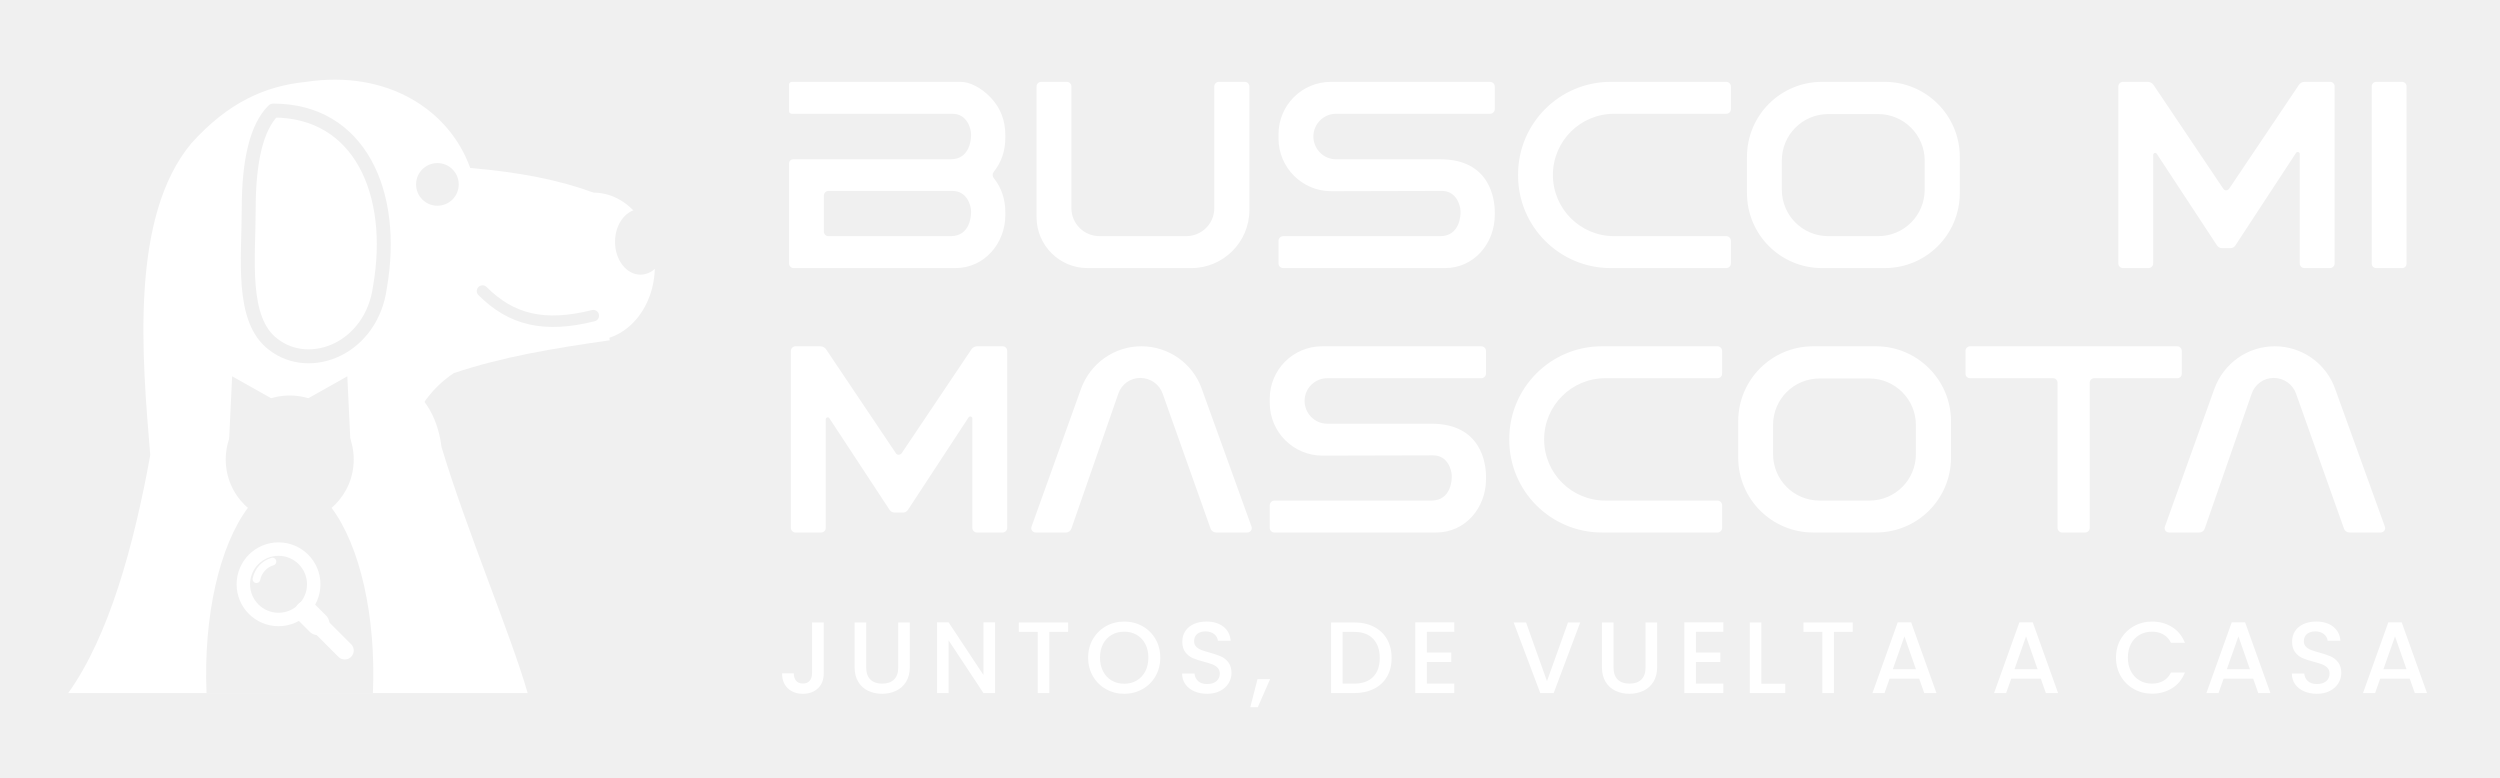
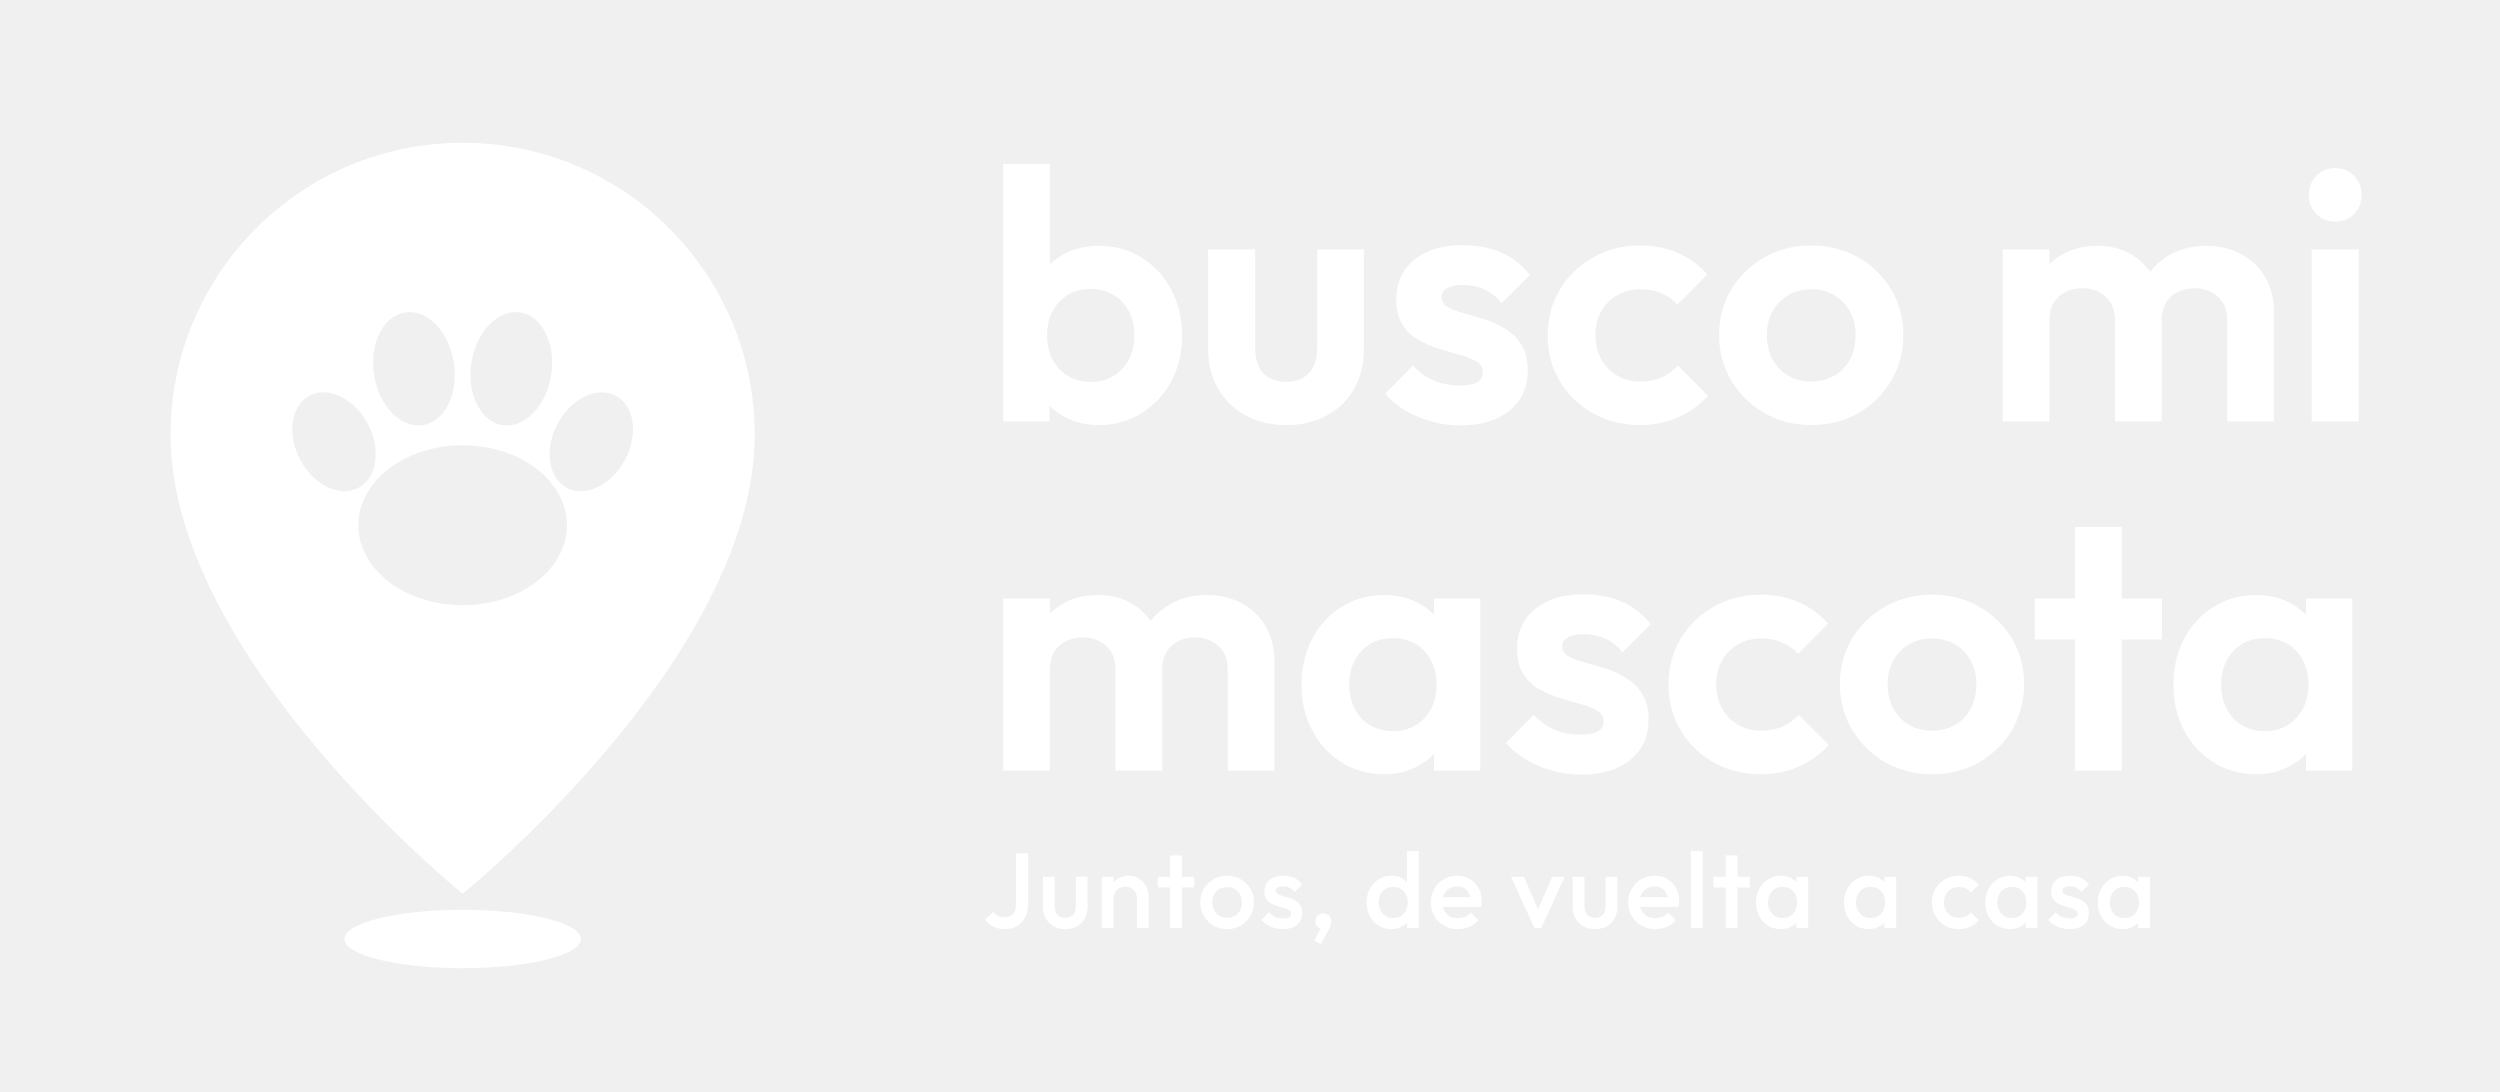
- <svg xmlns="http://www.w3.org/2000/svg" viewBox="0 0 733 228" width="733" height="228" role="img" aria-label="Busco mi mascota. Juntos, de vuelta a casa">
-   <g transform="translate(-13.07548 -6.669989) scale(2.004574)">
-     <defs>
-       <mask id="k2" maskUnits="userSpaceOnUse" x="-20" y="-20" width="260" height="360">
-         <rect x="-20" y="-20" width="260" height="360" fill="#fff" />
-         <path d="M90 40 C111 40 120 60 116 83 C114 98 99 104 90 97 C82 91 84 76 84 64 C84 52 86 44 90 40 Z" fill="none" stroke="#000" stroke-width="3.4" stroke-linejoin="round" />
-         <ellipse cx="179.5" cy="72" rx="6.2" ry="8" fill="#000" />
-         <circle cx="130" cy="58" r="5.2" fill="#000" />
-         <path d="M168 90 C156 93 148 91 141 84" fill="none" stroke="#000" stroke-width="2.8" stroke-linecap="round" />
-         <g transform="translate(94 182) scale(.78) translate(-30 -100)">
-           <g fill="#000">
-             <circle cx="30" cy="27" r="20" />
-             <path d="M11 22 L12 1 L28 10 Z" />
-             <path d="M49 22 L48 1 L32 10 Z" />
-             <path d="M17 42 C8 54 3 76 4 100 L56 100 C57 76 52 54 43 42 Z" />
-           </g>
-         </g>
-       </mask>
-     </defs>
-     <g transform="translate(-7.5 -4.5) scale(.6)">
-       <g mask="url(#k2)">
-         <g fill="#ffffff">
-           <path d="M60 124 C58 100 55 66 70 48 C79 38 88 34 98 33 C118 30 133 40 138 54 C150 55 160 57 168 60 L172 96 C158 98 146 100 134 104 C128 108 124 114 122 122 L100 134 Z" />
-           <ellipse cx="168" cy="78" rx="15" ry="18" />
-           <path d="M60 124 C56 146 50 168 40 182 L152 182 C148 168 137 142 131 122 C130 114 126 108 120 106 L100 96 Z" />
-         </g>
+ <svg xmlns="http://www.w3.org/2000/svg" viewBox="0 0 435 190" width="435" height="190" role="img" aria-label="Busco mi mascota. Juntos, de vuelta a casa">
+   <g transform="translate(20 20) scale(1.21)">
+     <mask id="p">
+       <rect width="100" height="124" fill="#fff" />
+       <g fill="#000">
+         <ellipse cx="50" cy="59" rx="15" ry="11.5" transform="rotate(0 50 59)" />
+         <ellipse cx="31.5" cy="47" rx="5.5" ry="7.5" transform="rotate(-28 31.5 47)" />
+         <ellipse cx="43" cy="36.5" rx="5.8" ry="8.2" transform="rotate(-9 43 36.5)" />
+         <ellipse cx="57" cy="36.5" rx="5.8" ry="8.2" transform="rotate(9 57 36.5)" />
+         <ellipse cx="68.5" cy="47" rx="5.5" ry="7.5" transform="rotate(28 68.5 47)" />
      </g>
-       <g transform="translate(94 182) scale(.78) translate(-30 -100)" fill="none" stroke="#ffffff" stroke-linecap="round">
-         <circle cx="26.5" cy="66" r="11" stroke-width="4.2" />
-         <path d="M19.6 64.4 A7.2 7.2 0 0 1 24.6 58.9" stroke-width="2.4" />
-         <line x1="35.2" y1="74.7" x2="38.8" y2="78.3" stroke-width="7.2" />
-         <line x1="39.6" y1="79.1" x2="47.2" y2="86.7" stroke-width="5.6" />
-       </g>
-     </g>
+     </mask>
+     <path mask="url(#p)" fill="#fff" d="M50 112C50 112 8 78 8 46a42 42 0 1 1 84 0C92 78 50 112 50 112Z" />
+     <ellipse cx="50" cy="118.5" rx="17" ry="4.2" fill="#fff" />
  </g>
-   <path fill="#ffffff" d="M294.76 40.38L294.76 39.6C294.76 35.31 293.36 31.64 290.47 28.6C287.58 25.56 284.15 24 281.73 24L232.13 24C231.74 24 231.35 24.39 231.35 24.78L231.35 32.58C231.35 33.05 231.74 33.36 232.13 33.36L279.24 33.36C283.61 33.36 284.62 37.73 284.7 39.05C284.85 40.38 284.54 46.7 278.77 46.7L232.59 46.7C231.89 46.7 231.35 47.24 231.35 47.95L231.35 77.27C231.35 77.98 231.97 78.6 232.67 78.6L280.17 78.6C288.68 78.6 294.76 71.27 294.76 63.08L294.76 62.22C294.76 58.32 293.59 54.97 291.33 52.16C290.94 51.61 290.94 50.99 291.33 50.44C293.59 47.63 294.76 44.28 294.76 40.38M278.77 69.24L242.89 69.24C242.19 69.24 241.56 68.69 241.56 67.91L241.56 57.31C241.56 56.6 242.19 55.98 242.89 55.98L279.24 55.98C283.61 55.98 284.62 60.35 284.7 61.6C284.85 63 284.54 69.24 278.77 69.24M365 24L357.35 24C356.65 24 356.03 24.62 356.03 25.33L356.03 61.05C356.03 65.57 352.36 69.24 347.76 69.24L322.41 69.24C317.81 69.24 314.14 65.57 314.14 61.05L314.14 25.33C314.14 24.62 313.52 24 312.81 24L305.25 24C304.55 24 303.92 24.62 303.92 25.33L303.92 63.7C303.92 71.89 310.63 78.6 318.82 78.6L349.32 78.6C358.68 78.6 366.32 70.96 366.32 61.6L366.32 25.33C366.32 24.62 365.7 24 365 24M391.71 46.7C388.04 46.7 385.08 43.66 385.08 39.99C385.08 36.4 388.04 33.36 391.71 33.36L436.87 33.36C437.65 33.36 438.27 32.74 438.27 31.96L438.27 25.4C438.27 24.62 437.65 24 436.87 24L390.23 24C381.72 24 374.86 30.86 374.86 39.37L374.86 40.61C374.86 49.12 381.8 56.06 390.3 56.06L422.75 55.98C427.12 55.98 428.13 60.35 428.21 61.67C428.37 63 428.06 69.24 422.28 69.24L376.26 69.24C375.48 69.24 374.86 69.86 374.86 70.64L374.86 77.27C374.86 77.98 375.48 78.6 376.19 78.6L423.69 78.6C432.27 78.6 438.27 71.27 438.27 63L438.27 62.22C438.27 58.32 436.87 46.7 422.28 46.7M473.25 33.36L506.17 33.36C506.87 33.36 507.5 32.81 507.5 32.03L507.5 25.33C507.5 24.62 506.87 24 506.17 24L472.24 24C457.26 24 445.1 36.17 445.1 51.14L445.1 51.46C445.1 66.43 457.26 78.6 472.24 78.6L506.17 78.6C506.87 78.6 507.5 77.98 507.5 77.27L507.5 70.57C507.5 69.86 506.87 69.24 506.17 69.24L473.25 69.24C463.35 69.24 455.31 61.21 455.31 51.3C455.31 41.39 463.35 33.36 473.25 33.36M552.62 24L534.21 24C522.04 24 512.21 33.83 512.21 46L512.21 56.6C512.21 68.77 522.04 78.6 534.21 78.6L552.62 78.6C564.78 78.6 574.61 68.77 574.61 56.6L574.61 46C574.61 33.83 564.71 24 552.62 24M564.32 55.59C564.32 63.16 558.23 69.24 550.67 69.24L536.08 69.24C528.51 69.24 522.43 63.16 522.43 55.59L522.43 47.09C522.43 39.52 528.51 33.44 536.08 33.44L550.67 33.44C558.15 33.44 564.32 39.52 564.32 47.09M675.69 24C675.07 24 674.45 24.31 674.06 24.86L653.62 55.28C653.15 55.98 652.22 55.98 651.83 55.28L631.39 24.86C631 24.31 630.38 24 629.67 24L622.42 24C621.72 24 621.09 24.62 621.09 25.33L621.09 77.27C621.09 77.98 621.72 78.6 622.42 78.6L629.99 78.6C630.69 78.6 631.31 77.98 631.31 77.27L631.31 45.45C631.31 44.83 632.09 44.59 632.4 45.14L650.03 71.97C650.34 72.44 650.89 72.75 651.44 72.75L654.01 72.75C654.56 72.75 655.1 72.44 655.41 71.97L673.2 44.83C673.51 44.36 674.29 44.59 674.29 45.14L674.29 77.27C674.29 77.98 674.91 78.6 675.62 78.6L683.18 78.6C683.88 78.6 684.51 77.98 684.51 77.27L684.51 25.33C684.51 24.62 683.96 24 683.18 24M704.28 78.6C705.06 78.6 705.6 78.05 705.6 77.27L705.6 25.33C705.6 24.62 705.06 24 704.28 24L696.71 24C695.93 24 695.39 24.62 695.39 25.33L695.39 77.27C695.39 78.05 695.93 78.6 696.71 78.6" />
-   <path fill="#ffffff" d="M286.49 101.53C285.87 101.53 285.24 101.84 284.85 102.39L264.42 132.81C263.95 133.51 263.01 133.51 262.62 132.81L242.19 102.39C241.8 101.84 241.17 101.53 240.47 101.53L233.22 101.53C232.52 101.53 231.89 102.16 231.89 102.86L231.89 154.81C231.89 155.51 232.52 156.13 233.22 156.13L240.78 156.13C241.49 156.13 242.11 155.51 242.11 154.81L242.11 122.98C242.11 122.36 242.89 122.12 243.2 122.67L260.83 149.5C261.14 149.97 261.69 150.28 262.23 150.28L264.81 150.28C265.35 150.28 265.9 149.97 266.21 149.5L284 122.36C284.31 121.89 285.09 122.12 285.09 122.67L285.09 154.81C285.09 155.51 285.71 156.13 286.41 156.13L293.98 156.13C294.68 156.13 295.31 155.51 295.31 154.81L295.31 102.86C295.31 102.16 294.76 101.53 293.98 101.53M366.95 154.42L352.36 114.01C349.71 106.52 342.61 101.53 334.65 101.53C326.7 101.53 319.68 106.52 316.95 114.01L302.44 154.42C302.13 155.27 302.75 156.13 303.69 156.13L312.5 156.13C313.28 156.13 313.91 155.66 314.14 154.96L327.87 115.49C328.8 112.69 331.38 110.81 334.34 110.81C337.31 110.81 339.96 112.69 340.89 115.42L354.93 154.96C355.17 155.66 355.87 156.13 356.57 156.13L365.7 156.13C366.63 156.13 367.26 155.2 366.95 154.42M389.13 124.23C385.47 124.23 382.5 121.19 382.5 117.52C382.5 113.93 385.47 110.89 389.13 110.89L434.3 110.89C435.08 110.89 435.7 110.27 435.7 109.49L435.7 102.94C435.7 102.16 435.08 101.53 434.3 101.53L387.65 101.53C379.15 101.53 372.29 108.4 372.29 116.9L372.29 118.15C372.29 126.65 379.23 133.59 387.73 133.59L420.18 133.51C424.55 133.51 425.56 137.88 425.64 139.21C425.79 140.53 425.48 146.77 419.71 146.77L373.69 146.77C372.91 146.77 372.29 147.4 372.29 148.18L372.29 154.81C372.29 155.51 372.91 156.13 373.61 156.13L421.11 156.13C429.69 156.13 435.7 148.8 435.7 140.53L435.7 139.75C435.7 135.85 434.3 124.23 419.71 124.23M470.68 110.89L503.6 110.89C504.3 110.89 504.92 110.35 504.92 109.57L504.92 102.86C504.92 102.16 504.3 101.53 503.6 101.53L469.67 101.53C454.69 101.53 442.52 113.7 442.52 128.68L442.52 128.99C442.52 143.96 454.69 156.13 469.67 156.13L503.6 156.13C504.3 156.13 504.92 155.51 504.92 154.81L504.92 148.1C504.92 147.4 504.3 146.77 503.6 146.77L470.68 146.77C460.77 146.77 452.74 138.74 452.74 128.83C452.74 118.93 460.77 110.89 470.68 110.89M550.04 101.53L531.63 101.53C519.47 101.53 509.64 111.36 509.64 123.53L509.64 134.14C509.64 146.3 519.47 156.13 531.63 156.13L550.04 156.13C562.21 156.13 572.04 146.3 572.04 134.14L572.04 123.53C572.04 111.36 562.13 101.53 550.04 101.53M561.74 133.12C561.74 140.69 555.66 146.77 548.09 146.77L533.51 146.77C525.94 146.77 519.86 140.69 519.86 133.12L519.86 124.62C519.86 117.05 525.94 110.97 533.51 110.97L548.09 110.97C555.58 110.97 561.74 117.05 561.74 124.62M577.61 101.53C576.91 101.53 576.29 102.16 576.29 102.86L576.29 109.57C576.29 110.35 576.91 110.89 577.61 110.89L601.95 110.89C602.73 110.89 603.27 111.52 603.27 112.22L603.27 154.81C603.27 155.51 603.9 156.13 604.6 156.13L611.39 156.13C612.09 156.13 612.71 155.51 612.71 154.81L612.71 112.22C612.71 111.52 613.26 110.89 614.04 110.89L638.37 110.89C639.08 110.89 639.7 110.35 639.7 109.57L639.7 102.86C639.7 102.16 639.08 101.53 638.37 101.53M699.25 154.42L684.66 114.01C682.01 106.52 674.91 101.53 666.96 101.53C659 101.53 651.98 106.52 649.25 114.01L634.74 154.42C634.43 155.27 635.06 156.13 635.99 156.13L644.81 156.13C645.59 156.13 646.21 155.66 646.44 154.96L660.17 115.49C661.11 112.69 663.68 110.81 666.65 110.81C669.61 110.81 672.26 112.69 673.2 115.42L687.24 154.96C687.47 155.66 688.17 156.13 688.88 156.13L698 156.13C698.94 156.13 699.56 155.2 699.25 154.42" />
-   <path fill="#ffffff" d="M238.09 182.5L241.52 182.5L241.52 197.43Q241.52 200.2 239.83 201.81Q238.15 203.42 235.41 203.42L235.41 203.42Q232.67 203.42 230.99 201.81Q229.3 200.2 229.3 197.43L229.3 197.43L232.73 197.43Q232.76 198.8 233.43 199.6Q234.1 200.41 235.41 200.41L235.41 200.41Q236.72 200.41 237.41 199.59Q238.09 198.77 238.09 197.43L238.09 197.43L238.09 182.5M250.57 182.5L253.97 182.5L253.97 195.7Q253.97 198.06 255.21 199.25Q256.44 200.44 258.65 200.44L258.65 200.44Q260.88 200.44 262.12 199.25Q263.36 198.06 263.36 195.7L263.36 195.7L263.36 182.5L266.75 182.5L266.75 195.64Q266.75 198.17 265.65 199.93Q264.55 201.69 262.7 202.55Q260.85 203.42 258.62 203.42L258.62 203.42Q256.38 203.42 254.55 202.55Q252.72 201.69 251.65 199.93Q250.57 198.17 250.57 195.64L250.57 195.64L250.57 182.5M291.75 182.47L291.75 203.21L288.35 203.21L278.13 187.75L278.13 203.21L274.74 203.21L274.74 182.47L278.13 182.47L288.35 197.91L288.35 182.47L291.75 182.47M298.72 182.5L313.17 182.5L313.17 185.27L307.66 185.27L307.66 203.21L304.26 203.21L304.26 185.27L298.72 185.27L298.72 182.5M329.61 203.42Q326.72 203.42 324.29 202.06Q321.87 200.71 320.45 198.28Q319.04 195.85 319.04 192.81L319.04 192.81Q319.04 189.77 320.45 187.36Q321.87 184.95 324.29 183.59Q326.72 182.24 329.61 182.24L329.61 182.24Q332.53 182.24 334.96 183.59Q337.39 184.95 338.79 187.36Q340.19 189.77 340.19 192.81L340.19 192.81Q340.19 195.85 338.79 198.28Q337.39 200.71 334.96 202.06Q332.53 203.42 329.61 203.42L329.61 203.42M329.61 200.47Q331.67 200.47 333.28 199.53Q334.88 198.59 335.79 196.85Q336.7 195.11 336.7 192.81L336.7 192.81Q336.7 190.52 335.79 188.79Q334.88 187.06 333.28 186.14Q331.67 185.21 329.61 185.21L329.61 185.21Q327.56 185.21 325.95 186.14Q324.34 187.06 323.43 188.79Q322.52 190.52 322.52 192.81L322.52 192.81Q322.52 195.11 323.43 196.85Q324.34 198.59 325.95 199.53Q327.56 200.47 329.61 200.47L329.61 200.47M353.92 203.42Q351.84 203.42 350.17 202.69Q348.5 201.96 347.55 200.62Q346.59 199.28 346.59 197.49L346.59 197.49L350.23 197.49Q350.35 198.83 351.28 199.69Q352.22 200.56 353.92 200.56L353.92 200.56Q355.68 200.56 356.66 199.71Q357.65 198.86 357.65 197.52L357.65 197.52Q357.65 196.48 357.03 195.82Q356.42 195.17 355.52 194.81Q354.61 194.45 353 194.03L353 194.03Q350.97 193.5 349.71 192.95Q348.44 192.39 347.55 191.23Q346.65 190.07 346.65 188.13L346.65 188.13Q346.65 186.35 347.55 185.01Q348.44 183.67 350.05 182.95Q351.66 182.24 353.77 182.24L353.77 182.24Q356.78 182.24 358.7 183.74Q360.62 185.24 360.83 187.87L360.83 187.87L357.08 187.87Q356.99 186.73 356.01 185.93Q355.02 185.13 353.42 185.13L353.42 185.13Q351.96 185.13 351.03 185.87Q350.11 186.62 350.11 188.02L350.11 188.02Q350.11 188.97 350.69 189.58Q351.27 190.19 352.16 190.55Q353.06 190.91 354.61 191.32L354.61 191.32Q356.66 191.89 357.96 192.45Q359.25 193.02 360.16 194.2Q361.07 195.37 361.07 197.34L361.07 197.34Q361.07 198.92 360.22 200.32Q359.37 201.72 357.75 202.57Q356.13 203.42 353.92 203.42L353.92 203.42M368.7 199.13L372.39 199.13L368.79 207.35L366.58 207.35L368.7 199.13M397.03 182.5Q400.34 182.5 402.82 183.77Q405.31 185.04 406.67 187.4Q408.02 189.77 408.02 192.93L408.02 192.93Q408.02 196.09 406.67 198.41Q405.31 200.74 402.82 201.97Q400.34 203.21 397.03 203.21L397.03 203.21L390.27 203.21L390.27 182.5L397.03 182.5M397.03 200.44Q400.66 200.44 402.6 198.47Q404.54 196.51 404.54 192.93L404.54 192.93Q404.54 189.33 402.6 187.3Q400.66 185.27 397.03 185.27L397.03 185.27L393.66 185.27L393.66 200.44L397.03 200.44M426.4 185.24L418.36 185.24L418.36 191.32L425.51 191.32L425.51 194.09L418.36 194.09L418.36 200.44L426.4 200.44L426.4 203.21L414.96 203.21L414.96 182.47L426.4 182.47L426.4 185.24M459.74 182.5L463.32 182.5L455.54 203.21L451.61 203.21L443.8 182.5L447.44 182.5L453.57 199.72L459.74 182.5M469.69 182.5L473.09 182.5L473.09 195.7Q473.09 198.06 474.32 199.25Q475.56 200.44 477.77 200.44L477.77 200.44Q480 200.44 481.24 199.25Q482.47 198.06 482.47 195.7L482.47 195.7L482.47 182.5L485.87 182.5L485.87 195.64Q485.87 198.17 484.77 199.93Q483.66 201.69 481.82 202.55Q479.97 203.42 477.74 203.42L477.74 203.42Q475.5 203.42 473.67 202.55Q471.84 201.69 470.76 199.93Q469.69 198.17 469.69 195.64L469.69 195.64L469.69 182.5M505.29 185.24L497.25 185.24L497.25 191.32L504.4 191.32L504.4 194.09L497.25 194.09L497.25 200.44L505.29 200.44L505.29 203.21L493.85 203.21L493.85 182.47L505.29 182.47L505.29 185.24M516.43 182.5L516.43 200.47L523.44 200.47L523.44 203.21L513.04 203.21L513.04 182.5L516.43 182.5M528.77 182.5L543.22 182.5L543.22 185.27L537.71 185.27L537.71 203.21L534.31 203.21L534.31 185.27L528.77 185.27L528.77 182.5M564.19 203.21L562.7 198.98L554.03 198.98L552.54 203.21L549 203.21L556.41 182.47L560.35 182.47L567.77 203.21L564.19 203.21M554.98 196.21L561.75 196.21L558.38 186.59L554.98 196.21M599.85 203.21L598.36 198.98L589.69 198.98L588.2 203.21L584.66 203.21L592.08 182.47L596.01 182.47L603.43 203.21L599.85 203.21M590.65 196.21L597.41 196.21L594.04 186.59L590.65 196.21M620.41 192.81Q620.41 189.77 621.82 187.36Q623.24 184.95 625.67 183.59Q628.09 182.24 630.98 182.24L630.98 182.24Q634.29 182.24 636.87 183.86Q639.44 185.48 640.61 188.46L640.61 188.46L636.52 188.46Q635.72 186.82 634.29 186.02Q632.86 185.21 630.98 185.21L630.98 185.21Q628.93 185.21 627.32 186.14Q625.71 187.06 624.8 188.79Q623.89 190.52 623.89 192.81L623.89 192.81Q623.89 195.11 624.8 196.83Q625.71 198.56 627.32 199.5Q628.93 200.44 630.98 200.44L630.98 200.44Q632.86 200.44 634.29 199.63Q635.72 198.83 636.52 197.19L636.52 197.19L640.61 197.19Q639.44 200.17 636.87 201.78Q634.29 203.39 630.98 203.39L630.98 203.39Q628.06 203.39 625.65 202.03Q623.24 200.68 621.82 198.26Q620.41 195.85 620.41 192.81L620.41 192.81M662.12 203.21L660.63 198.98L651.96 198.98L650.47 203.21L646.92 203.21L654.34 182.47L658.27 182.47L665.69 203.21L662.12 203.21M652.91 196.21L659.67 196.21L656.31 186.59L652.91 196.21M679.31 203.42Q677.22 203.42 675.55 202.69Q673.88 201.96 672.93 200.62Q671.98 199.28 671.98 197.49L671.98 197.49L675.61 197.49Q675.73 198.83 676.67 199.69Q677.61 200.56 679.31 200.56L679.31 200.56Q681.06 200.56 682.05 199.71Q683.03 198.86 683.03 197.52L683.03 197.52Q683.03 196.48 682.42 195.82Q681.81 195.17 680.9 194.81Q679.99 194.45 678.38 194.03L678.38 194.03Q676.36 193.5 675.09 192.95Q673.82 192.39 672.93 191.23Q672.04 190.07 672.04 188.13L672.04 188.13Q672.04 186.35 672.93 185.01Q673.82 183.67 675.43 182.95Q677.04 182.24 679.16 182.24L679.16 182.24Q682.17 182.24 684.09 183.74Q686.01 185.24 686.22 187.87L686.22 187.87L682.46 187.87Q682.37 186.73 681.39 185.93Q680.41 185.13 678.8 185.13L678.8 185.13Q677.34 185.13 676.42 185.87Q675.49 186.62 675.49 188.02L675.49 188.02Q675.49 188.97 676.07 189.58Q676.65 190.19 677.55 190.55Q678.44 190.91 679.99 191.32L679.99 191.32Q682.05 191.89 683.34 192.45Q684.64 193.02 685.55 194.2Q686.46 195.37 686.46 197.34L686.46 197.34Q686.46 198.92 685.61 200.32Q684.76 201.72 683.13 202.57Q681.51 203.42 679.31 203.42L679.31 203.42M708.02 203.21L706.53 198.98L697.87 198.98L696.38 203.21L692.83 203.21L700.25 182.47L704.18 182.47L711.6 203.21L708.02 203.21M698.82 196.21L705.58 196.21L702.22 186.59L698.82 196.21" />
+   <path fill="#fff" d="M191.18 73.96L191.18 73.96Q187.96 73.96 185.35 72.59L185.35 72.59Q183.8 71.79 182.62 70.61L182.62 70.61L182.62 73.34L174.56 73.34L174.56 28.51L182.69 28.51L182.69 45.99Q183.86 44.82 185.41 44.07L185.41 44.07Q188.02 42.77 191.18 42.77L191.18 42.77Q195.33 42.77 198.62 44.82Q201.91 46.86 203.8 50.4Q205.69 53.93 205.69 58.39L205.69 58.39Q205.69 62.8 203.8 66.33Q201.91 69.86 198.62 71.91Q195.33 73.96 191.18 73.96M189.82 66.45L189.82 66.45Q192.05 66.45 193.75 65.43Q195.46 64.41 196.42 62.58Q197.38 60.75 197.38 58.33L197.38 58.33Q197.38 55.98 196.42 54.15Q195.46 52.32 193.72 51.3Q191.99 50.27 189.75 50.27Q187.52 50.27 185.82 51.3Q184.11 52.32 183.15 54.15Q182.19 55.98 182.19 58.33L182.19 58.33Q182.19 60.75 183.15 62.58Q184.11 64.41 185.85 65.43Q187.58 66.45 189.82 66.45M223.79 73.96L223.79 73.96Q219.82 73.96 216.75 72.28Q213.69 70.61 211.95 67.63Q210.21 64.66 210.21 60.75L210.21 60.75L210.21 43.39L218.4 43.39L218.4 60.56Q218.4 62.42 219.02 63.76Q219.64 65.09 220.88 65.77Q222.12 66.45 223.79 66.45L223.79 66.45Q226.33 66.45 227.76 64.9Q229.19 63.35 229.19 60.56L229.19 60.56L229.19 43.39L237.31 43.39L237.31 60.75Q237.31 64.72 235.6 67.69Q233.9 70.67 230.83 72.31Q227.76 73.96 223.79 73.96M254.05 74.02L254.05 74.02Q251.51 74.02 249.06 73.34Q246.61 72.65 244.56 71.45Q242.52 70.24 241.03 68.5L241.03 68.5L245.86 63.6Q247.41 65.34 249.46 66.21Q251.51 67.07 253.99 67.07L253.99 67.07Q255.97 67.07 256.99 66.52Q258.02 65.96 258.02 64.84L258.02 64.84Q258.02 63.6 256.93 62.92Q255.85 62.24 254.11 61.77Q252.37 61.31 250.48 60.72Q248.59 60.13 246.86 59.17Q245.12 58.21 244.03 56.5Q242.95 54.8 242.95 52.07L242.95 52.07Q242.95 49.22 244.34 47.11Q245.74 45 248.34 43.82Q250.95 42.65 254.48 42.65L254.48 42.65Q258.2 42.65 261.21 43.95Q264.22 45.25 266.2 47.85L266.2 47.85L261.3 52.75Q259.94 51.08 258.23 50.33Q256.53 49.59 254.54 49.59L254.54 49.59Q252.75 49.59 251.78 50.15Q250.82 50.71 250.82 51.7L250.82 51.7Q250.82 52.81 251.91 53.43Q252.99 54.05 254.73 54.52Q256.47 54.98 258.36 55.57Q260.25 56.16 261.95 57.22Q263.66 58.27 264.74 60.01Q265.83 61.74 265.83 64.47L265.83 64.47Q265.83 68.87 262.67 71.45Q259.5 74.02 254.05 74.02M285.42 73.96L285.42 73.96Q280.83 73.96 277.17 71.91Q273.52 69.86 271.41 66.33Q269.3 62.8 269.3 58.39L269.3 58.39Q269.3 53.93 271.41 50.4Q273.52 46.86 277.2 44.79Q280.89 42.71 285.42 42.71L285.42 42.71Q288.95 42.71 291.93 44.01Q294.91 45.31 297.08 47.73L297.08 47.73L291.87 53Q290.69 51.7 289.05 51.02Q287.4 50.33 285.42 50.33L285.42 50.33Q283.19 50.33 281.42 51.36Q279.65 52.38 278.63 54.15Q277.61 55.91 277.61 58.33L277.61 58.33Q277.61 60.69 278.63 62.52Q279.65 64.35 281.42 65.37Q283.19 66.39 285.42 66.39L285.42 66.39Q287.47 66.39 289.11 65.68Q290.75 64.97 291.93 63.6L291.93 63.6L297.2 68.87Q294.91 71.35 291.93 72.65Q288.95 73.96 285.42 73.96M315.18 73.96L315.18 73.96Q310.65 73.96 307.03 71.88Q303.4 69.8 301.26 66.24Q299.12 62.67 299.12 58.27L299.12 58.27Q299.12 53.87 301.23 50.37Q303.34 46.86 307 44.79Q310.65 42.71 315.12 42.71L315.12 42.71Q319.71 42.71 323.33 44.79Q326.96 46.86 329.07 50.37Q331.18 53.87 331.18 58.27L331.18 58.27Q331.18 62.67 329.07 66.24Q326.96 69.8 323.33 71.88Q319.71 73.96 315.18 73.96M315.12 66.39L315.12 66.39Q317.41 66.39 319.18 65.37Q320.95 64.35 321.91 62.52Q322.87 60.69 322.87 58.33L322.87 58.33Q322.87 55.98 321.88 54.18Q320.88 52.38 319.15 51.36Q317.41 50.33 315.12 50.33L315.12 50.33Q312.89 50.33 311.15 51.36Q309.41 52.38 308.42 54.18Q307.43 55.98 307.43 58.33L307.43 58.33Q307.43 60.69 308.42 62.52Q309.41 64.35 311.15 65.37Q312.89 66.39 315.12 66.39M356.6 73.34L348.47 73.34L348.47 43.39L356.6 43.39L356.6 45.99Q357.65 44.94 359.08 44.13L359.08 44.13Q361.68 42.77 364.97 42.77L364.97 42.77Q368.07 42.77 370.61 44.13L370.61 44.13Q372.72 45.31 374.14 47.3L374.14 47.3Q375.63 45.37 377.8 44.2L377.8 44.2Q380.53 42.77 383.88 42.77Q387.22 42.77 389.89 44.17Q392.56 45.56 394.11 48.16Q395.66 50.77 395.66 54.36L395.66 54.36L395.66 73.34L387.53 73.34L387.53 55.67Q387.53 53.06 385.89 51.61Q384.25 50.15 381.83 50.15L381.83 50.15Q380.28 50.15 378.95 50.8Q377.61 51.45 376.87 52.69Q376.13 53.93 376.13 55.67L376.13 55.67L376.13 73.34L368 73.34L368 55.67Q368 53.06 366.36 51.61Q364.72 50.15 362.3 50.15L362.3 50.15Q360.69 50.15 359.39 50.8Q358.08 51.45 357.34 52.69Q356.6 53.93 356.6 55.67L356.6 55.67L356.6 73.34M410.41 73.34L402.23 73.34L402.23 43.39L410.41 43.39L410.41 73.34M406.32 38.55L406.32 38.55Q404.34 38.55 403.03 37.22Q401.73 35.89 401.73 33.9L401.73 33.9Q401.73 31.98 403.03 30.62Q404.34 29.25 406.32 29.25L406.32 29.25Q408.37 29.25 409.64 30.62Q410.91 31.98 410.91 33.9L410.91 33.9Q410.91 35.89 409.64 37.22Q408.37 38.55 406.32 38.55" />
+   <path fill="#fff" d="M182.69 134.1L174.56 134.1L174.56 104.15L182.69 104.15L182.69 106.75Q183.74 105.7 185.17 104.89L185.17 104.89Q187.77 103.53 191.06 103.53L191.06 103.53Q194.16 103.53 196.7 104.89L196.7 104.89Q198.81 106.07 200.23 108.06L200.23 108.06Q201.72 106.13 203.89 104.96L203.89 104.96Q206.62 103.53 209.97 103.53Q213.31 103.53 215.98 104.93Q218.65 106.32 220.2 108.92Q221.75 111.53 221.75 115.12L221.75 115.12L221.75 134.1L213.62 134.1L213.62 116.43Q213.62 113.82 211.98 112.37Q210.34 110.91 207.92 110.91L207.92 110.91Q206.37 110.91 205.04 111.56Q203.7 112.21 202.96 113.45Q202.22 114.69 202.22 116.43L202.22 116.43L202.22 134.1L194.09 134.1L194.09 116.43Q194.09 113.82 192.45 112.37Q190.81 110.91 188.39 110.91L188.39 110.91Q186.78 110.91 185.48 111.56Q184.17 112.21 183.43 113.45Q182.69 114.69 182.69 116.43L182.69 116.43L182.69 134.1M240.84 134.72L240.84 134.72Q236.75 134.72 233.46 132.67Q230.18 130.62 228.32 127.09Q226.46 123.56 226.46 119.15L226.46 119.15Q226.46 114.69 228.32 111.16Q230.18 107.62 233.46 105.58Q236.75 103.53 240.84 103.53L240.84 103.53Q244.07 103.53 246.61 104.83L246.61 104.83Q248.28 105.7 249.52 107L249.52 107L249.52 104.15L257.58 104.15L257.58 134.1L249.52 134.1L249.52 131.18Q248.28 132.48 246.61 133.35L246.61 133.35Q244.07 134.72 240.84 134.72M242.33 127.21L242.33 127.21Q245.74 127.21 247.85 124.95Q249.96 122.69 249.96 119.09L249.96 119.09Q249.96 116.74 248.99 114.91Q248.03 113.08 246.33 112.06Q244.62 111.03 242.33 111.03L242.33 111.03Q240.1 111.03 238.39 112.06Q236.69 113.08 235.73 114.91Q234.77 116.74 234.77 119.09L234.77 119.09Q234.77 121.51 235.73 123.34Q236.69 125.17 238.39 126.19Q240.1 127.21 242.33 127.21M275.07 134.78L275.07 134.78Q272.52 134.78 270.07 134.1Q267.63 133.41 265.58 132.21Q263.53 131 262.05 129.26L262.05 129.26L266.88 124.36Q268.43 126.1 270.48 126.97Q272.52 127.83 275 127.83L275 127.83Q276.99 127.83 278.01 127.28Q279.03 126.72 279.03 125.6L279.03 125.6Q279.03 124.36 277.95 123.68Q276.86 123 275.13 122.53Q273.39 122.07 271.5 121.48Q269.61 120.89 267.87 119.93Q266.14 118.97 265.05 117.26Q263.97 115.56 263.97 112.83L263.97 112.83Q263.97 109.98 265.36 107.87Q266.76 105.76 269.36 104.58Q271.97 103.41 275.5 103.41L275.5 103.41Q279.22 103.41 282.23 104.71Q285.23 106.01 287.22 108.61L287.22 108.61L282.32 113.51Q280.96 111.84 279.25 111.09Q277.55 110.35 275.56 110.35L275.56 110.35Q273.76 110.35 272.8 110.91Q271.84 111.47 271.84 112.46L271.84 112.46Q271.84 113.57 272.93 114.19Q274.01 114.81 275.75 115.28Q277.48 115.74 279.37 116.33Q281.27 116.92 282.97 117.98Q284.68 119.03 285.76 120.77Q286.85 122.5 286.85 125.23L286.85 125.23Q286.85 129.63 283.68 132.21Q280.52 134.78 275.07 134.78M306.44 134.72L306.44 134.72Q301.85 134.72 298.19 132.67Q294.53 130.62 292.43 127.09Q290.32 123.56 290.32 119.15L290.32 119.15Q290.32 114.69 292.43 111.16Q294.53 107.62 298.22 105.55Q301.91 103.47 306.44 103.47L306.44 103.47Q309.97 103.47 312.95 104.77Q315.92 106.07 318.09 108.49L318.09 108.49L312.89 113.76Q311.71 112.46 310.06 111.78Q308.42 111.09 306.44 111.09L306.44 111.09Q304.21 111.09 302.44 112.12Q300.67 113.14 299.65 114.91Q298.63 116.67 298.63 119.09L298.63 119.09Q298.63 121.45 299.65 123.28Q300.67 125.11 302.44 126.13Q304.21 127.15 306.44 127.15L306.44 127.15Q308.48 127.15 310.13 126.44Q311.77 125.73 312.95 124.36L312.95 124.36L318.22 129.63Q315.92 132.11 312.95 133.41Q309.97 134.72 306.44 134.72M336.2 134.72L336.2 134.72Q331.67 134.72 328.04 132.64Q324.42 130.56 322.28 127Q320.14 123.43 320.14 119.03L320.14 119.03Q320.14 114.63 322.25 111.13Q324.36 107.62 328.01 105.55Q331.67 103.47 336.14 103.47L336.14 103.47Q340.72 103.47 344.35 105.55Q347.98 107.62 350.09 111.13Q352.19 114.63 352.19 119.03L352.19 119.03Q352.19 123.43 350.09 127Q347.98 130.56 344.35 132.64Q340.72 134.72 336.2 134.72M336.14 127.15L336.14 127.15Q338.43 127.15 340.2 126.13Q341.96 125.11 342.92 123.28Q343.89 121.45 343.89 119.09L343.89 119.09Q343.89 116.74 342.89 114.94Q341.9 113.14 340.17 112.12Q338.43 111.09 336.14 111.09L336.14 111.09Q333.9 111.09 332.17 112.12Q330.43 113.14 329.44 114.94Q328.45 116.74 328.45 119.09L328.45 119.09Q328.45 121.45 329.44 123.28Q330.43 125.11 332.17 126.13Q333.9 127.15 336.14 127.15M369.18 134.1L361.06 134.1L361.06 111.28L354.05 111.28L354.05 104.15L361.06 104.15L361.06 91.69L369.18 91.69L369.18 104.15L376.19 104.15L376.19 111.28L369.18 111.28L369.18 134.1M392.56 134.72L392.56 134.72Q388.46 134.72 385.18 132.67Q381.89 130.62 380.03 127.09Q378.17 123.56 378.17 119.15L378.17 119.15Q378.17 114.69 380.03 111.16Q381.89 107.62 385.18 105.58Q388.46 103.53 392.56 103.53L392.56 103.53Q395.78 103.53 398.32 104.83L398.32 104.83Q400 105.7 401.24 107L401.24 107L401.24 104.15L409.3 104.15L409.3 134.1L401.24 134.1L401.24 131.18Q400 132.48 398.32 133.35L398.32 133.35Q395.78 134.72 392.56 134.72M394.04 127.21L394.04 127.21Q397.45 127.21 399.56 124.95Q401.67 122.69 401.67 119.09L401.67 119.09Q401.67 116.74 400.71 114.91Q399.75 113.08 398.04 112.06Q396.34 111.03 394.04 111.03L394.04 111.03Q391.81 111.03 390.11 112.06Q388.4 113.08 387.44 114.91Q386.48 116.74 386.48 119.09L386.48 119.09Q386.48 121.51 387.44 123.34Q388.4 125.17 390.11 126.19Q391.81 127.21 394.04 127.21" />
+   <path fill="#fff" d="M174.84 161.67L174.84 161.67Q173.7 161.67 172.82 161.22Q171.93 160.76 171.4 160L171.4 160L172.9 158.62Q173.22 159.11 173.7 159.37Q174.19 159.63 174.76 159.63L174.76 159.63Q175.39 159.63 175.84 159.37Q176.29 159.11 176.53 158.62Q176.77 158.14 176.77 157.47L176.77 157.47L176.77 148.47L178.91 148.47L178.91 157.3Q178.91 158.61 178.4 159.59Q177.89 160.58 176.98 161.13Q176.06 161.67 174.84 161.67M185.35 161.67L185.35 161.67Q184.22 161.67 183.34 161.17Q182.45 160.67 181.96 159.79Q181.47 158.9 181.47 157.75L181.47 157.75L181.47 152.56L183.51 152.56L183.51 157.66Q183.51 158.31 183.73 158.76Q183.94 159.22 184.36 159.46Q184.78 159.7 185.35 159.7L185.35 159.7Q186.25 159.7 186.72 159.17Q187.2 158.64 187.2 157.66L187.2 157.66L187.2 152.56L189.24 152.56L189.24 157.75Q189.24 158.92 188.75 159.81Q188.26 160.69 187.38 161.18Q186.51 161.67 185.35 161.67M199.87 161.49L197.83 161.49L197.83 156.34Q197.83 155.44 197.26 154.87Q196.69 154.29 195.8 154.29L195.8 154.29Q195.2 154.29 194.74 154.55Q194.27 154.81 194.01 155.28Q193.75 155.74 193.75 156.34L193.75 156.34L193.75 161.49L191.71 161.49L191.71 152.56L193.75 152.56L193.75 153.57Q194.12 153.12 194.65 152.82L194.65 152.82Q195.43 152.37 196.41 152.37L196.41 152.37Q197.42 152.37 198.2 152.89Q198.98 153.4 199.43 154.21Q199.87 155.02 199.87 155.89L199.87 155.89L199.87 161.49M205.65 161.49L203.6 161.49L203.6 154.42L201.46 154.42L201.46 152.56L203.6 152.56L203.6 148.84L205.65 148.84L205.65 152.56L207.79 152.56L207.79 154.42L205.65 154.42L205.65 161.49M213.51 161.67L213.51 161.67Q212.2 161.67 211.14 161.05Q210.08 160.43 209.46 159.37Q208.84 158.31 208.84 157.01L208.84 157.01Q208.84 155.7 209.46 154.66Q210.08 153.62 211.14 153Q212.2 152.37 213.51 152.37L213.51 152.37Q214.83 152.37 215.89 152.99Q216.95 153.6 217.57 154.65Q218.19 155.7 218.19 157.01L218.19 157.01Q218.19 158.31 217.57 159.37Q216.95 160.43 215.89 161.05Q214.83 161.67 213.51 161.67M213.51 159.7L213.51 159.7Q214.27 159.7 214.85 159.36Q215.44 159.02 215.77 158.4Q216.09 157.79 216.09 157.01L216.09 157.01Q216.09 156.23 215.76 155.63Q215.42 155.03 214.85 154.69Q214.27 154.35 213.51 154.35L213.51 154.35Q212.76 154.35 212.18 154.69Q211.59 155.03 211.27 155.63Q210.94 156.23 210.94 157.01L210.94 157.01Q210.94 157.79 211.27 158.4Q211.59 159.02 212.18 159.36Q212.76 159.7 213.51 159.7M223.21 161.67L223.21 161.67Q222.46 161.67 221.77 161.48Q221.09 161.28 220.51 160.92Q219.93 160.56 219.5 160.04L219.5 160.04L220.81 158.74Q221.27 159.28 221.88 159.55Q222.48 159.81 223.24 159.81L223.24 159.81Q223.93 159.81 224.29 159.61Q224.64 159.41 224.64 159.02L224.64 159.02Q224.64 158.61 224.3 158.38Q223.97 158.16 223.44 158Q222.91 157.84 222.32 157.68Q221.74 157.51 221.21 157.22Q220.68 156.93 220.34 156.43Q220.01 155.93 220.01 155.13L220.01 155.13Q220.01 154.27 220.41 153.66Q220.81 153.04 221.54 152.71Q222.28 152.37 223.3 152.37L223.3 152.37Q224.38 152.37 225.21 152.76Q226.03 153.14 226.59 153.9L226.59 153.9L225.29 155.2Q224.9 154.72 224.4 154.48Q223.89 154.23 223.24 154.23L223.24 154.23Q222.63 154.23 222.29 154.42Q221.96 154.61 221.96 154.96L221.96 154.96Q221.96 155.33 222.29 155.54Q222.63 155.74 223.16 155.89Q223.69 156.04 224.28 156.22Q224.86 156.39 225.39 156.7Q225.92 157.01 226.26 157.52Q226.59 158.03 226.59 158.85L226.59 158.85Q226.59 160.15 225.68 160.91Q224.77 161.67 223.21 161.67M229.82 164.28L228.68 163.67L229.78 161.6Q229.48 161.53 229.24 161.27L229.24 161.27Q228.87 160.91 228.87 160.35L228.87 160.35Q228.87 159.76 229.27 159.34Q229.67 158.92 230.27 158.92L230.27 158.92Q230.82 158.92 231.24 159.34Q231.66 159.76 231.66 160.35L231.66 160.35Q231.66 160.6 231.56 160.92Q231.46 161.25 231.2 161.75L231.2 161.75L229.82 164.28M242.08 161.67L242.08 161.67Q240.87 161.67 239.89 161.06Q238.91 160.45 238.35 159.4Q237.78 158.35 237.78 157.04L237.78 157.04Q237.78 155.72 238.35 154.67Q238.91 153.62 239.89 153Q240.87 152.37 242.08 152.37L242.08 152.37Q243.1 152.37 243.9 152.8L243.9 152.8Q244.42 153.1 244.81 153.55L244.81 153.55L244.81 148.1L246.86 148.1L246.86 161.49L244.81 161.49L244.81 160.52Q244.44 160.95 243.9 161.23L243.9 161.23Q243.1 161.67 242.08 161.67M242.41 159.74L242.41 159.74Q243.17 159.74 243.74 159.4Q244.31 159.05 244.62 158.44Q244.94 157.82 244.94 157.02Q244.94 156.23 244.62 155.61Q244.31 155 243.74 154.65Q243.17 154.31 242.43 154.31L242.43 154.31Q241.67 154.31 241.1 154.65Q240.53 155 240.21 155.61Q239.88 156.23 239.88 157.02Q239.88 157.82 240.21 158.44Q240.53 159.05 241.1 159.4Q241.67 159.74 242.41 159.74M253.67 161.67L253.67 161.67Q252.33 161.67 251.26 161.07Q250.2 160.47 249.57 159.41Q248.95 158.35 248.95 157.02Q248.95 155.7 249.56 154.65Q250.18 153.6 251.23 152.99Q252.28 152.37 253.56 152.37L253.56 152.37Q254.81 152.37 255.77 152.95Q256.72 153.53 257.27 154.53Q257.82 155.54 257.82 156.82L257.82 156.82Q257.82 157.04 257.79 157.28Q257.77 157.51 257.71 157.79L257.71 157.79L251.05 157.79Q251.13 158.14 251.29 158.44L251.29 158.44Q251.63 159.07 252.24 159.42Q252.86 159.76 253.65 159.76L253.65 159.76Q254.34 159.76 254.93 159.52Q255.51 159.28 255.92 158.81L255.92 158.81L257.23 160.13Q256.58 160.89 255.65 161.28Q254.72 161.67 253.67 161.67M251.05 156.11L251.05 156.11L255.81 156.11Q255.72 155.72 255.57 155.41L255.57 155.41Q255.29 154.85 254.78 154.55Q254.27 154.25 253.52 154.25L253.52 154.25Q252.74 154.25 252.17 154.59Q251.59 154.92 251.27 155.52L251.27 155.52Q251.13 155.8 251.05 156.11M268.18 161.49L266.99 161.49L262.92 152.56L265.19 152.56L267.62 158.27L270.08 152.56L272.26 152.56L268.18 161.49M277.53 161.67L277.53 161.67Q276.39 161.67 275.51 161.17Q274.63 160.67 274.13 159.79Q273.64 158.9 273.64 157.75L273.64 157.75L273.64 152.56L275.69 152.56L275.69 157.66Q275.69 158.31 275.9 158.76Q276.11 159.22 276.53 159.46Q276.95 159.7 277.53 159.7L277.53 159.7Q278.42 159.7 278.9 159.17Q279.37 158.64 279.37 157.66L279.37 157.66L279.37 152.56L281.42 152.56L281.42 157.75Q281.42 158.92 280.92 159.81Q280.43 160.69 279.56 161.18Q278.68 161.67 277.53 161.67M288.03 161.67L288.03 161.67Q286.69 161.67 285.62 161.07Q284.55 160.47 283.93 159.41Q283.3 158.35 283.3 157.02Q283.3 155.7 283.92 154.65Q284.53 153.6 285.58 152.99Q286.63 152.37 287.92 152.37L287.92 152.37Q289.16 152.37 290.12 152.95Q291.08 153.53 291.63 154.53Q292.18 155.54 292.18 156.82L292.18 156.82Q292.18 157.04 292.15 157.28Q292.12 157.51 292.06 157.79L292.06 157.79L285.41 157.79Q285.48 158.14 285.65 158.44L285.65 158.44Q285.98 159.07 286.6 159.42Q287.21 159.76 288.01 159.76L288.01 159.76Q288.7 159.76 289.28 159.52Q289.87 159.28 290.28 158.81L290.28 158.81L291.58 160.13Q290.93 160.89 290 161.28Q289.07 161.67 288.03 161.67M285.41 156.11L285.41 156.11L290.17 156.11Q290.07 155.72 289.93 155.41L289.93 155.41Q289.65 154.85 289.13 154.55Q288.62 154.25 287.88 154.25L287.88 154.25Q287.1 154.25 286.52 154.59Q285.94 154.92 285.63 155.52L285.63 155.52Q285.48 155.8 285.41 156.11M296.26 161.49L294.21 161.49L294.21 148.1L296.26 148.1L296.26 161.49M302.33 161.49L300.29 161.49L300.29 154.42L298.15 154.42L298.15 152.56L300.29 152.56L300.29 148.84L302.33 148.84L302.33 152.56L304.47 152.56L304.47 154.42L302.33 154.42L302.33 161.49M309.84 161.67L309.84 161.67Q308.63 161.67 307.65 161.06Q306.67 160.45 306.11 159.4Q305.54 158.35 305.54 157.04L305.54 157.04Q305.54 155.72 306.11 154.67Q306.67 153.62 307.65 153Q308.63 152.37 309.84 152.37L309.84 152.37Q310.86 152.37 311.66 152.8L311.66 152.8Q312.18 153.1 312.57 153.55L312.57 153.55L312.57 152.56L314.62 152.56L314.62 161.49L312.57 161.49L312.57 160.52Q312.2 160.95 311.66 161.23L311.66 161.23Q310.86 161.67 309.84 161.67M310.17 159.74L310.17 159.74Q311.31 159.74 312 158.98Q312.7 158.22 312.7 157.02L312.7 157.02Q312.7 156.23 312.39 155.61Q312.07 155 311.5 154.65Q310.93 154.31 310.17 154.31L310.17 154.31Q309.43 154.31 308.86 154.65Q308.29 155 307.97 155.61Q307.64 156.23 307.64 157.02Q307.64 157.82 307.97 158.44Q308.29 159.05 308.86 159.4Q309.43 159.74 310.17 159.74M325.14 161.67L325.14 161.67Q323.94 161.67 322.96 161.06Q321.98 160.45 321.42 159.4Q320.85 158.35 320.85 157.04L320.85 157.04Q320.85 155.72 321.42 154.67Q321.98 153.62 322.96 153Q323.94 152.37 325.14 152.37L325.14 152.37Q326.17 152.37 326.97 152.8L326.97 152.8Q327.49 153.1 327.88 153.55L327.88 153.55L327.88 152.56L329.93 152.56L329.93 161.49L327.88 161.49L327.88 160.52Q327.51 160.95 326.97 161.23L326.97 161.23Q326.17 161.67 325.14 161.67M325.48 159.74L325.48 159.74Q326.61 159.74 327.31 158.98Q328.01 158.22 328.01 157.02L328.01 157.02Q328.01 156.23 327.69 155.61Q327.38 155 326.81 154.65Q326.24 154.31 325.48 154.31L325.48 154.31Q324.74 154.31 324.17 154.65Q323.6 155 323.28 155.61Q322.95 156.23 322.95 157.02Q322.95 157.82 323.28 158.44Q323.6 159.05 324.17 159.4Q324.74 159.74 325.48 159.74M340.82 161.67L340.82 161.67Q339.5 161.67 338.43 161.06Q337.37 160.45 336.75 159.39Q336.14 158.33 336.14 157.02L336.14 157.02Q336.14 155.7 336.75 154.65Q337.37 153.6 338.43 152.99Q339.5 152.37 340.82 152.37L340.82 152.37Q341.87 152.37 342.77 152.77Q343.67 153.17 344.3 153.92L344.3 153.92L342.96 155.28Q342.57 154.81 342.02 154.58Q341.48 154.35 340.82 154.35L340.82 154.35Q340.06 154.35 339.48 154.69Q338.89 155.03 338.57 155.63Q338.24 156.23 338.24 157.02L338.24 157.02Q338.24 157.81 338.57 158.41Q338.89 159.02 339.48 159.36Q340.06 159.7 340.82 159.7L340.82 159.7Q341.48 159.7 342.02 159.47Q342.57 159.24 342.96 158.77L342.96 158.77L344.3 160.13Q343.67 160.88 342.77 161.28Q341.87 161.67 340.82 161.67M349.73 161.67L349.73 161.67Q348.52 161.67 347.54 161.06Q346.56 160.45 346 159.4Q345.43 158.35 345.43 157.04L345.43 157.04Q345.43 155.72 346 154.67Q346.56 153.62 347.54 153Q348.52 152.37 349.73 152.37L349.73 152.37Q350.75 152.37 351.55 152.8L351.55 152.8Q352.07 153.1 352.46 153.55L352.46 153.55L352.46 152.56L354.51 152.56L354.51 161.49L352.46 161.49L352.46 160.52Q352.09 160.95 351.55 161.23L351.55 161.23Q350.75 161.67 349.73 161.67M350.06 159.74L350.06 159.74Q351.19 159.74 351.89 158.98Q352.59 158.22 352.59 157.02L352.59 157.02Q352.59 156.23 352.27 155.61Q351.96 155 351.39 154.65Q350.82 154.31 350.06 154.31L350.06 154.31Q349.32 154.31 348.75 154.65Q348.18 155 347.86 155.61Q347.53 156.23 347.53 157.02Q347.53 157.82 347.86 158.44Q348.18 159.05 348.75 159.4Q349.32 159.74 350.06 159.74M360.09 161.67L360.09 161.67Q359.35 161.67 358.66 161.48Q357.97 161.28 357.4 160.92Q356.82 160.56 356.39 160.04L356.39 160.04L357.7 158.74Q358.16 159.28 358.76 159.55Q359.37 159.81 360.13 159.81L360.13 159.81Q360.82 159.81 361.17 159.61Q361.53 159.41 361.53 159.02L361.53 159.02Q361.53 158.61 361.19 158.38Q360.86 158.16 360.33 158Q359.8 157.84 359.21 157.68Q358.63 157.51 358.1 157.22Q357.57 156.93 357.23 156.43Q356.9 155.93 356.9 155.13L356.9 155.13Q356.9 154.27 357.3 153.66Q357.7 153.04 358.43 152.71Q359.16 152.37 360.19 152.37L360.19 152.37Q361.27 152.37 362.09 152.76Q362.92 153.14 363.48 153.9L363.48 153.9L362.18 155.2Q361.79 154.72 361.29 154.48Q360.78 154.23 360.13 154.23L360.13 154.23Q359.52 154.23 359.18 154.42Q358.85 154.61 358.85 154.96L358.85 154.96Q358.85 155.33 359.18 155.54Q359.52 155.74 360.05 155.89Q360.58 156.04 361.16 156.22Q361.75 156.39 362.28 156.7Q362.81 157.01 363.15 157.52Q363.48 158.03 363.48 158.85L363.48 158.85Q363.48 160.15 362.57 160.91Q361.66 161.67 360.09 161.67M369.31 161.67L369.31 161.67Q368.1 161.67 367.13 161.06Q366.15 160.45 365.58 159.4Q365.01 158.35 365.01 157.04L365.01 157.04Q365.01 155.72 365.58 154.67Q366.15 153.62 367.13 153Q368.1 152.37 369.31 152.37L369.31 152.37Q370.33 152.37 371.13 152.8L371.13 152.8Q371.65 153.1 372.05 153.55L372.05 153.55L372.05 152.56L374.09 152.56L374.09 161.49L372.05 161.49L372.05 160.52Q371.67 160.95 371.13 161.23L371.13 161.23Q370.33 161.67 369.31 161.67M369.65 159.74L369.65 159.74Q370.78 159.74 371.48 158.98Q372.18 158.22 372.18 157.02L372.18 157.02Q372.18 156.23 371.86 155.61Q371.54 155 370.98 154.65Q370.41 154.31 369.65 154.31L369.65 154.31Q368.9 154.31 368.33 154.65Q367.77 155 367.44 155.61Q367.12 156.23 367.12 157.02Q367.12 157.82 367.44 158.44Q367.77 159.05 368.33 159.4Q368.9 159.74 369.65 159.74" />
</svg>
